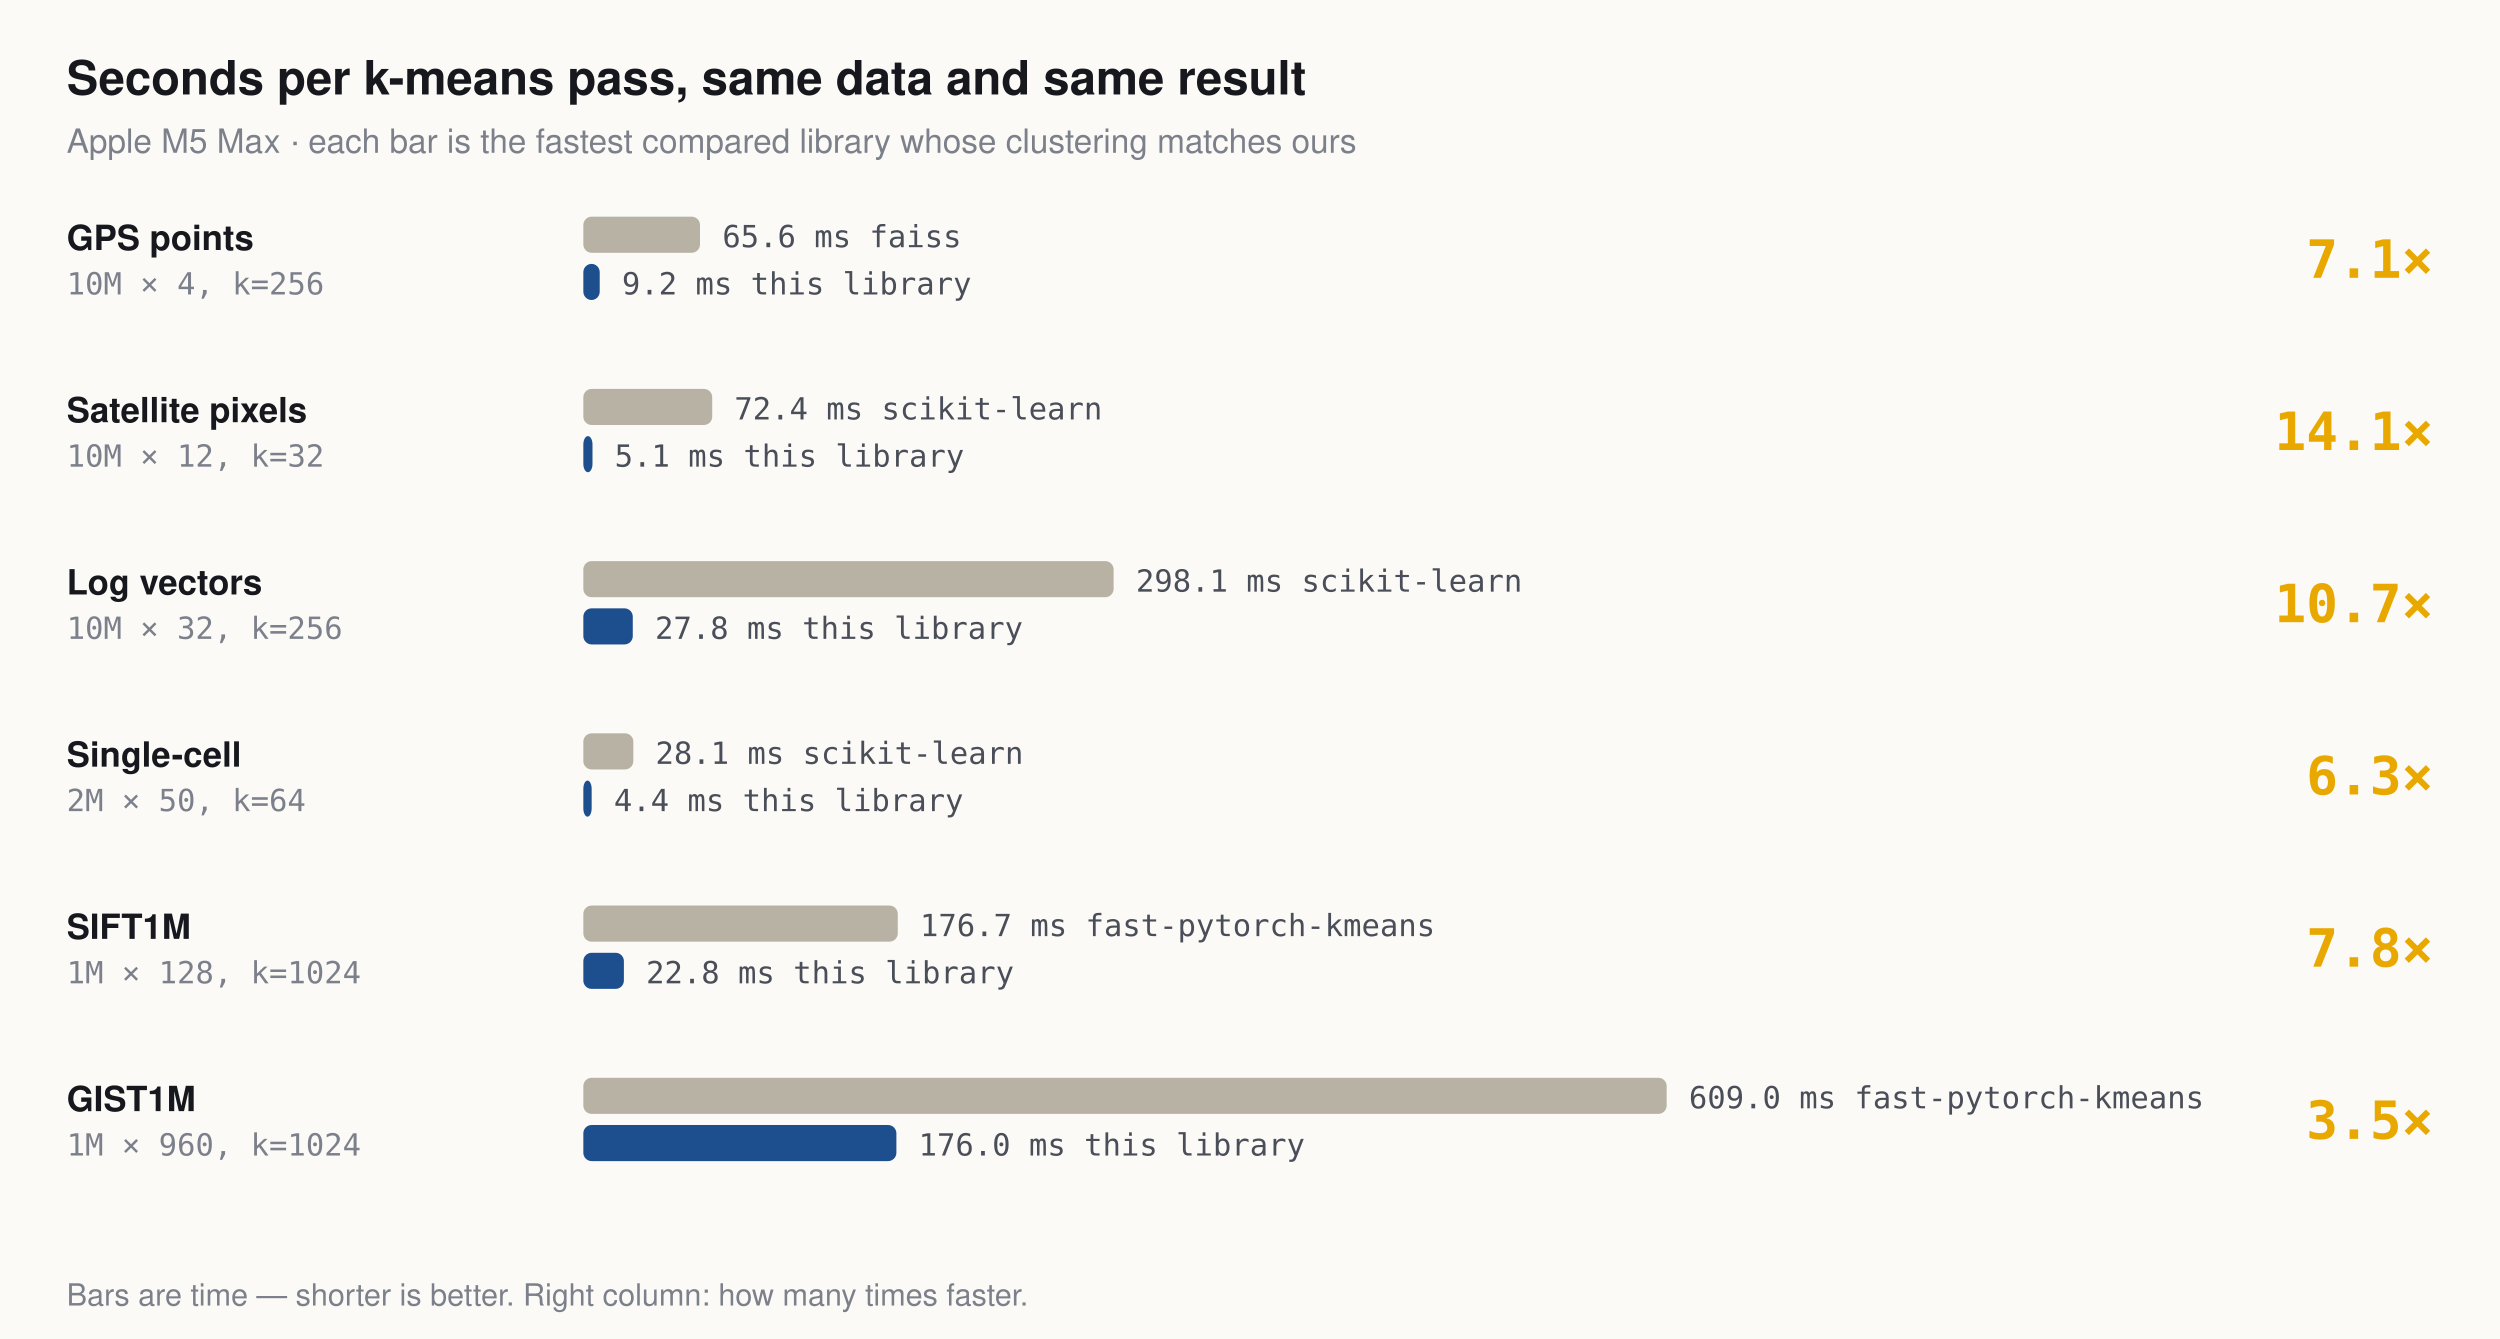
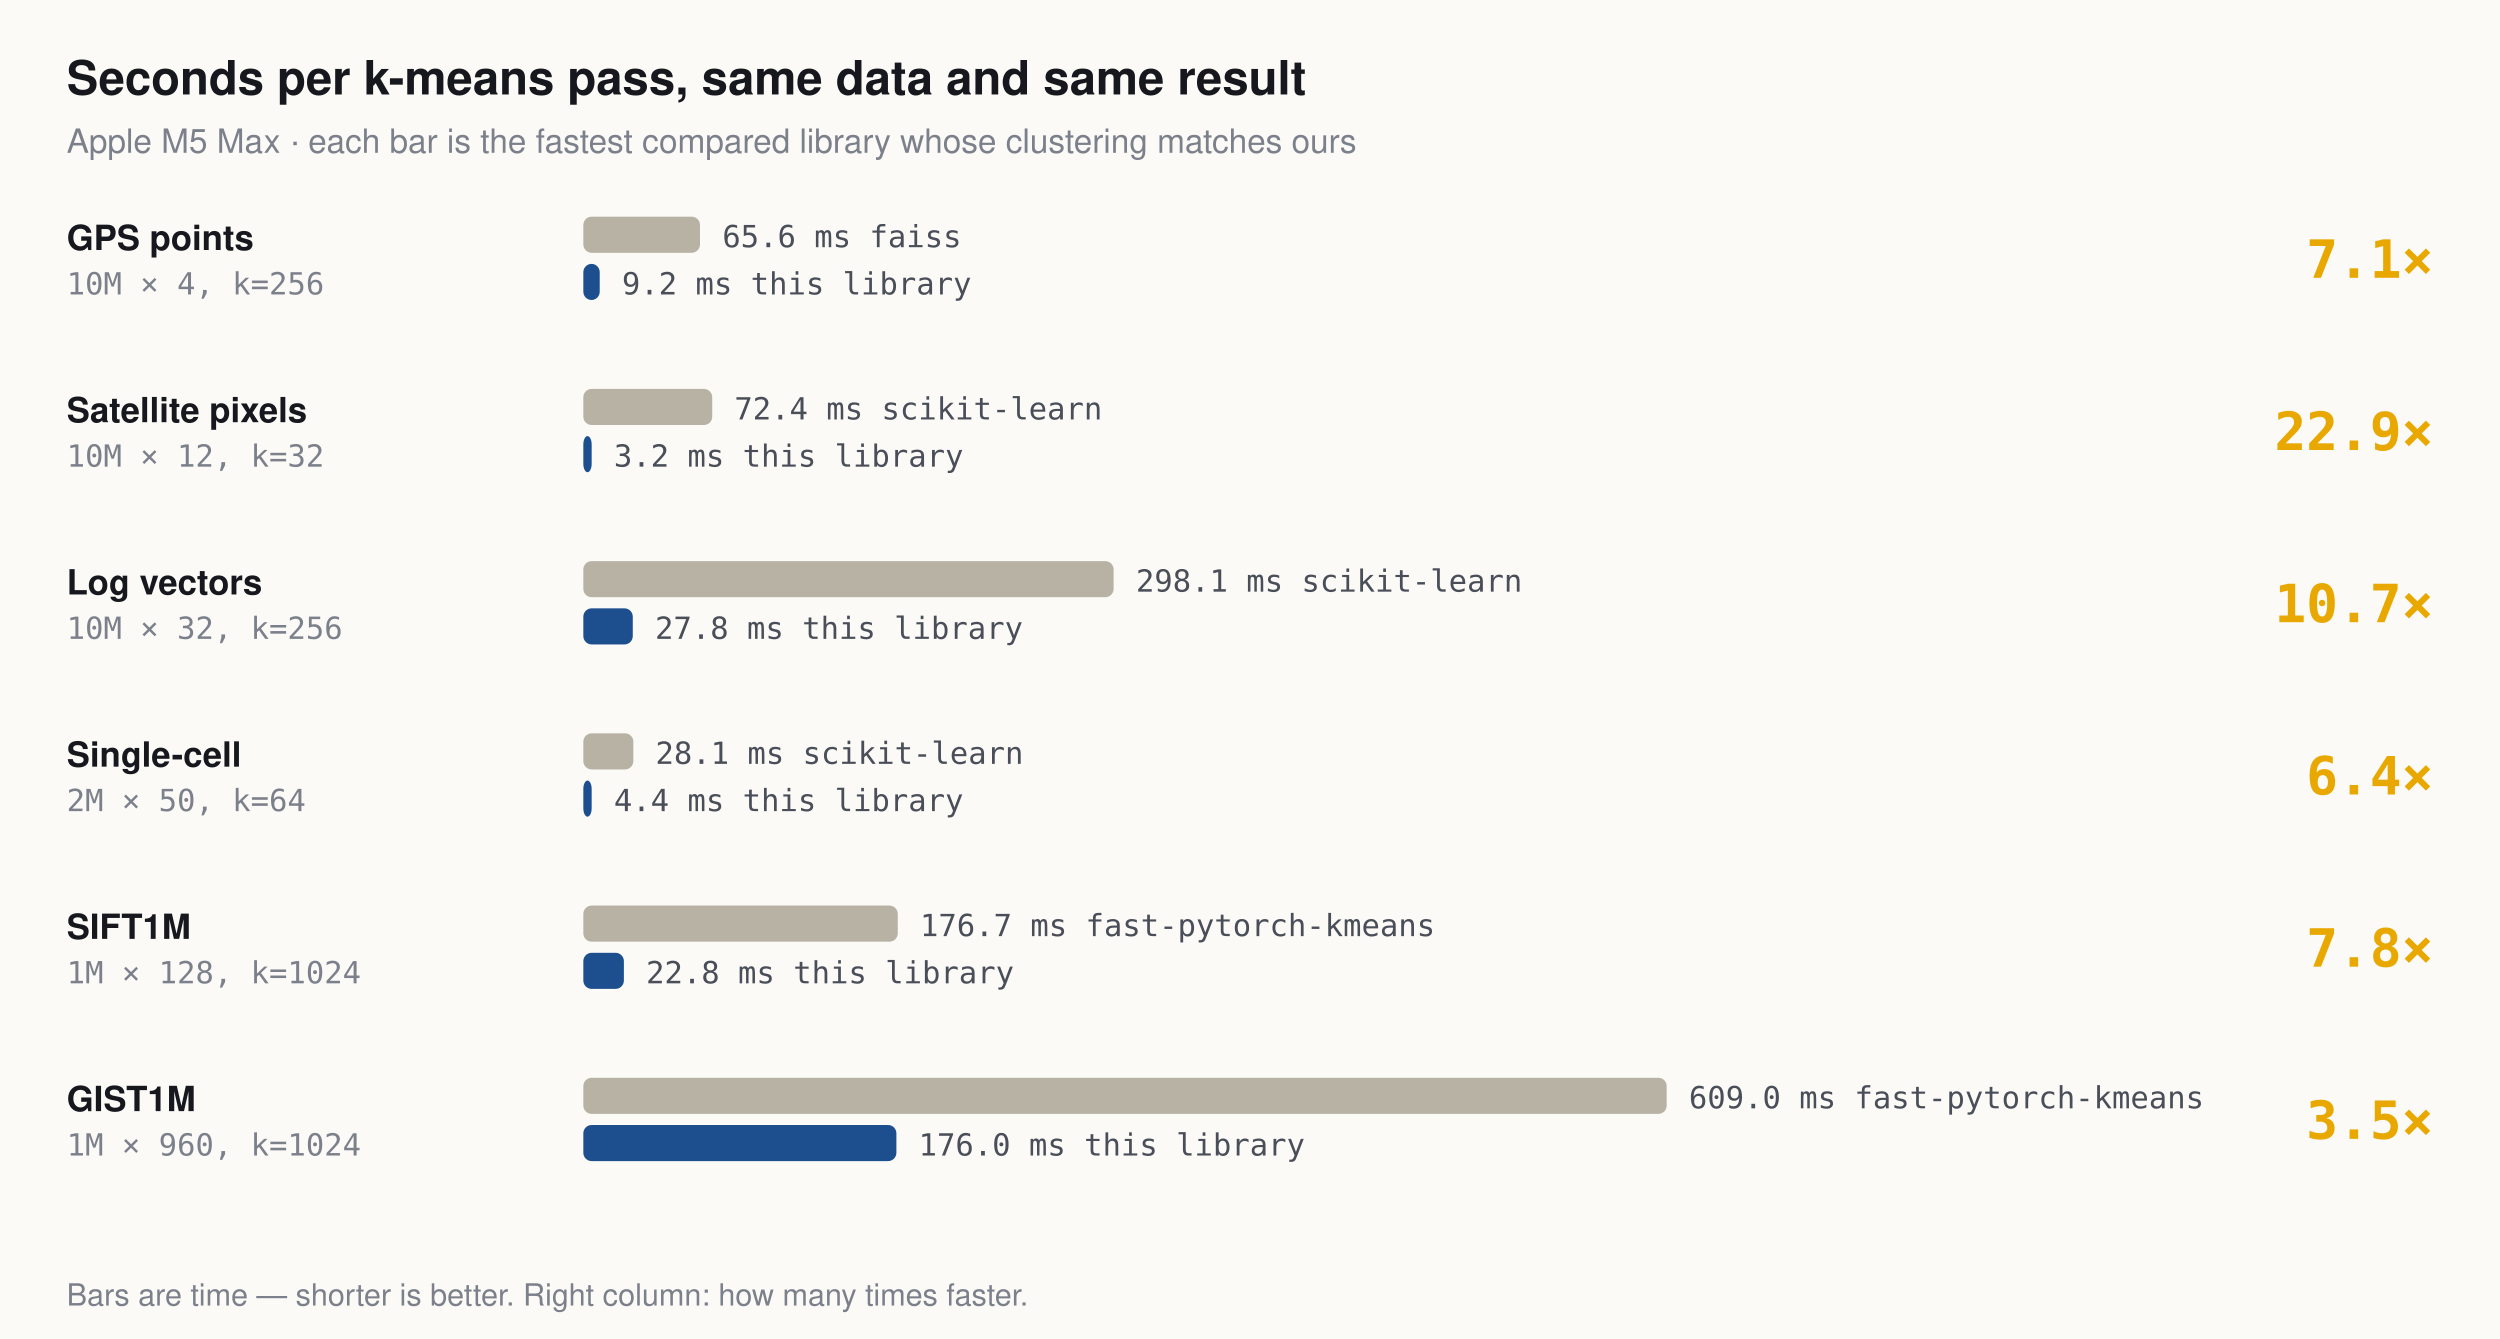
<svg xmlns="http://www.w3.org/2000/svg" viewBox="0 0 900 482" width="900" height="482" role="img" aria-label="k-means seconds per pass, this library versus the fastest compared library">
  <rect width="900" height="482" fill="#fbfaf7" />
  <text x="24" y="34" font-family="-apple-system, BlinkMacSystemFont, 'Segoe UI', Helvetica, Arial, sans-serif" font-size="17" fill="#16181d" text-anchor="start" font-weight="700">Seconds per k-means pass, same data and same result</text>
  <text x="24" y="55" font-family="-apple-system, BlinkMacSystemFont, 'Segoe UI', Helvetica, Arial, sans-serif" font-size="12" fill="#7c808b" text-anchor="start" font-weight="400">Apple M5 Max · each bar is the fastest compared library whose clustering matches ours</text>
  <text x="24" y="90" font-family="-apple-system, BlinkMacSystemFont, 'Segoe UI', Helvetica, Arial, sans-serif" font-size="12.5" fill="#16181d" text-anchor="start" font-weight="600">GPS points</text>
  <text x="24" y="106" font-family="ui-monospace, SFMono-Regular, Menlo, monospace" font-size="11" fill="#7c808b" text-anchor="start" font-weight="400">10M × 4, k=256</text>
  <rect x="210" y="78" width="42.0" height="13" rx="3" fill="#b8b2a4" />
  <text x="260.034" y="89" font-family="ui-monospace, SFMono-Regular, Menlo, monospace" font-size="11" fill="#4a4e58" text-anchor="start" font-weight="400">65.6 ms  faiss</text>
  <rect x="210" y="95" width="5.9" height="13" rx="3" fill="#1d4f8f" />
  <text x="223.892" y="106" font-family="ui-monospace, SFMono-Regular, Menlo, monospace" font-size="11" fill="#4a4e58" text-anchor="start" font-weight="400">9.2 ms  this library</text>
  <text x="876" y="100" font-family="ui-monospace, SFMono-Regular, Menlo, monospace" font-size="19" fill="#e8a800" text-anchor="end" font-weight="700">7.1×</text>
  <text x="24" y="152" font-family="-apple-system, BlinkMacSystemFont, 'Segoe UI', Helvetica, Arial, sans-serif" font-size="12.5" fill="#16181d" text-anchor="start" font-weight="600">Satellite pixels</text>
  <text x="24" y="168" font-family="ui-monospace, SFMono-Regular, Menlo, monospace" font-size="11" fill="#7c808b" text-anchor="start" font-weight="400">10M × 12, k=32</text>
  <rect x="210" y="140" width="46.4" height="13" rx="3" fill="#b8b2a4" />
  <text x="264.362" y="151" font-family="ui-monospace, SFMono-Regular, Menlo, monospace" font-size="11" fill="#4a4e58" text-anchor="start" font-weight="400">72.4 ms  scikit-learn</text>
-   <rect x="210" y="157" width="3.3" height="13" rx="3" fill="#1d4f8f" />
-   <text x="221.287" y="168" font-family="ui-monospace, SFMono-Regular, Menlo, monospace" font-size="11" fill="#4a4e58" text-anchor="start" font-weight="400">5.1 ms  this library</text>
-   <text x="876" y="162" font-family="ui-monospace, SFMono-Regular, Menlo, monospace" font-size="19" fill="#e8a800" text-anchor="end" font-weight="700">14.1×</text>
+   <rect x="210" y="157" width="3.0" height="13" rx="3" fill="#1d4f8f" />
+   <text x="221" y="168" font-family="ui-monospace, SFMono-Regular, Menlo, monospace" font-size="11" fill="#4a4e58" text-anchor="start" font-weight="400">3.2 ms  this library</text>
+   <text x="876" y="162" font-family="ui-monospace, SFMono-Regular, Menlo, monospace" font-size="19" fill="#e8a800" text-anchor="end" font-weight="700">22.9×</text>
  <text x="24" y="214" font-family="-apple-system, BlinkMacSystemFont, 'Segoe UI', Helvetica, Arial, sans-serif" font-size="12.5" fill="#16181d" text-anchor="start" font-weight="600">Log vectors</text>
  <text x="24" y="230" font-family="ui-monospace, SFMono-Regular, Menlo, monospace" font-size="11" fill="#7c808b" text-anchor="start" font-weight="400">10M × 32, k=256</text>
  <rect x="210" y="202" width="190.9" height="13" rx="3" fill="#b8b2a4" />
  <text x="408.935" y="213" font-family="ui-monospace, SFMono-Regular, Menlo, monospace" font-size="11" fill="#4a4e58" text-anchor="start" font-weight="400">298.1 ms  scikit-learn</text>
  <rect x="210" y="219" width="17.8" height="13" rx="3" fill="#1d4f8f" />
  <text x="235.811" y="230" font-family="ui-monospace, SFMono-Regular, Menlo, monospace" font-size="11" fill="#4a4e58" text-anchor="start" font-weight="400">27.8 ms  this library</text>
  <text x="876" y="224" font-family="ui-monospace, SFMono-Regular, Menlo, monospace" font-size="19" fill="#e8a800" text-anchor="end" font-weight="700">10.7×</text>
  <text x="24" y="276" font-family="-apple-system, BlinkMacSystemFont, 'Segoe UI', Helvetica, Arial, sans-serif" font-size="12.5" fill="#16181d" text-anchor="start" font-weight="600">Single-cell</text>
  <text x="24" y="292" font-family="ui-monospace, SFMono-Regular, Menlo, monospace" font-size="11" fill="#7c808b" text-anchor="start" font-weight="400">2M × 50, k=64</text>
  <rect x="210" y="264" width="18.0" height="13" rx="3" fill="#b8b2a4" />
  <text x="235.97" y="275" font-family="ui-monospace, SFMono-Regular, Menlo, monospace" font-size="11" fill="#4a4e58" text-anchor="start" font-weight="400">28.1 ms  scikit-learn</text>
  <rect x="210" y="281" width="3.0" height="13" rx="3" fill="#1d4f8f" />
  <text x="221" y="292" font-family="ui-monospace, SFMono-Regular, Menlo, monospace" font-size="11" fill="#4a4e58" text-anchor="start" font-weight="400">4.4 ms  this library</text>
-   <text x="876" y="286" font-family="ui-monospace, SFMono-Regular, Menlo, monospace" font-size="19" fill="#e8a800" text-anchor="end" font-weight="700">6.3×</text>
+   <text x="876" y="286" font-family="ui-monospace, SFMono-Regular, Menlo, monospace" font-size="19" fill="#e8a800" text-anchor="end" font-weight="700">6.4×</text>
  <text x="24" y="338" font-family="-apple-system, BlinkMacSystemFont, 'Segoe UI', Helvetica, Arial, sans-serif" font-size="12.5" fill="#16181d" text-anchor="start" font-weight="600">SIFT1M</text>
  <text x="24" y="354" font-family="ui-monospace, SFMono-Regular, Menlo, monospace" font-size="11" fill="#7c808b" text-anchor="start" font-weight="400">1M × 128, k=1024</text>
  <rect x="210" y="326" width="113.2" height="13" rx="3" fill="#b8b2a4" />
  <text x="331.196" y="337" font-family="ui-monospace, SFMono-Regular, Menlo, monospace" font-size="11" fill="#4a4e58" text-anchor="start" font-weight="400">176.7 ms  fast-pytorch-kmeans</text>
  <rect x="210" y="343" width="14.6" height="13" rx="3" fill="#1d4f8f" />
  <text x="232.581" y="354" font-family="ui-monospace, SFMono-Regular, Menlo, monospace" font-size="11" fill="#4a4e58" text-anchor="start" font-weight="400">22.8 ms  this library</text>
  <text x="876" y="348" font-family="ui-monospace, SFMono-Regular, Menlo, monospace" font-size="19" fill="#e8a800" text-anchor="end" font-weight="700">7.8×</text>
  <text x="24" y="400" font-family="-apple-system, BlinkMacSystemFont, 'Segoe UI', Helvetica, Arial, sans-serif" font-size="12.5" fill="#16181d" text-anchor="start" font-weight="600">GIST1M</text>
  <text x="24" y="416" font-family="ui-monospace, SFMono-Regular, Menlo, monospace" font-size="11" fill="#7c808b" text-anchor="start" font-weight="400">1M × 960, k=1024</text>
  <rect x="210" y="388" width="390.0" height="13" rx="3" fill="#b8b2a4" />
  <text x="608.0" y="399" font-family="ui-monospace, SFMono-Regular, Menlo, monospace" font-size="11" fill="#4a4e58" text-anchor="start" font-weight="400">609.0 ms  fast-pytorch-kmeans</text>
  <rect x="210" y="405" width="112.7" height="13" rx="3" fill="#1d4f8f" />
  <text x="330.692" y="416" font-family="ui-monospace, SFMono-Regular, Menlo, monospace" font-size="11" fill="#4a4e58" text-anchor="start" font-weight="400">176.0 ms  this library</text>
  <text x="876" y="410" font-family="ui-monospace, SFMono-Regular, Menlo, monospace" font-size="19" fill="#e8a800" text-anchor="end" font-weight="700">3.5×</text>
  <text x="24" y="470" font-family="-apple-system, BlinkMacSystemFont, 'Segoe UI', Helvetica, Arial, sans-serif" font-size="11" fill="#7c808b" text-anchor="start" font-weight="400">Bars are time — shorter is better. Right column: how many times faster.</text>
</svg>
